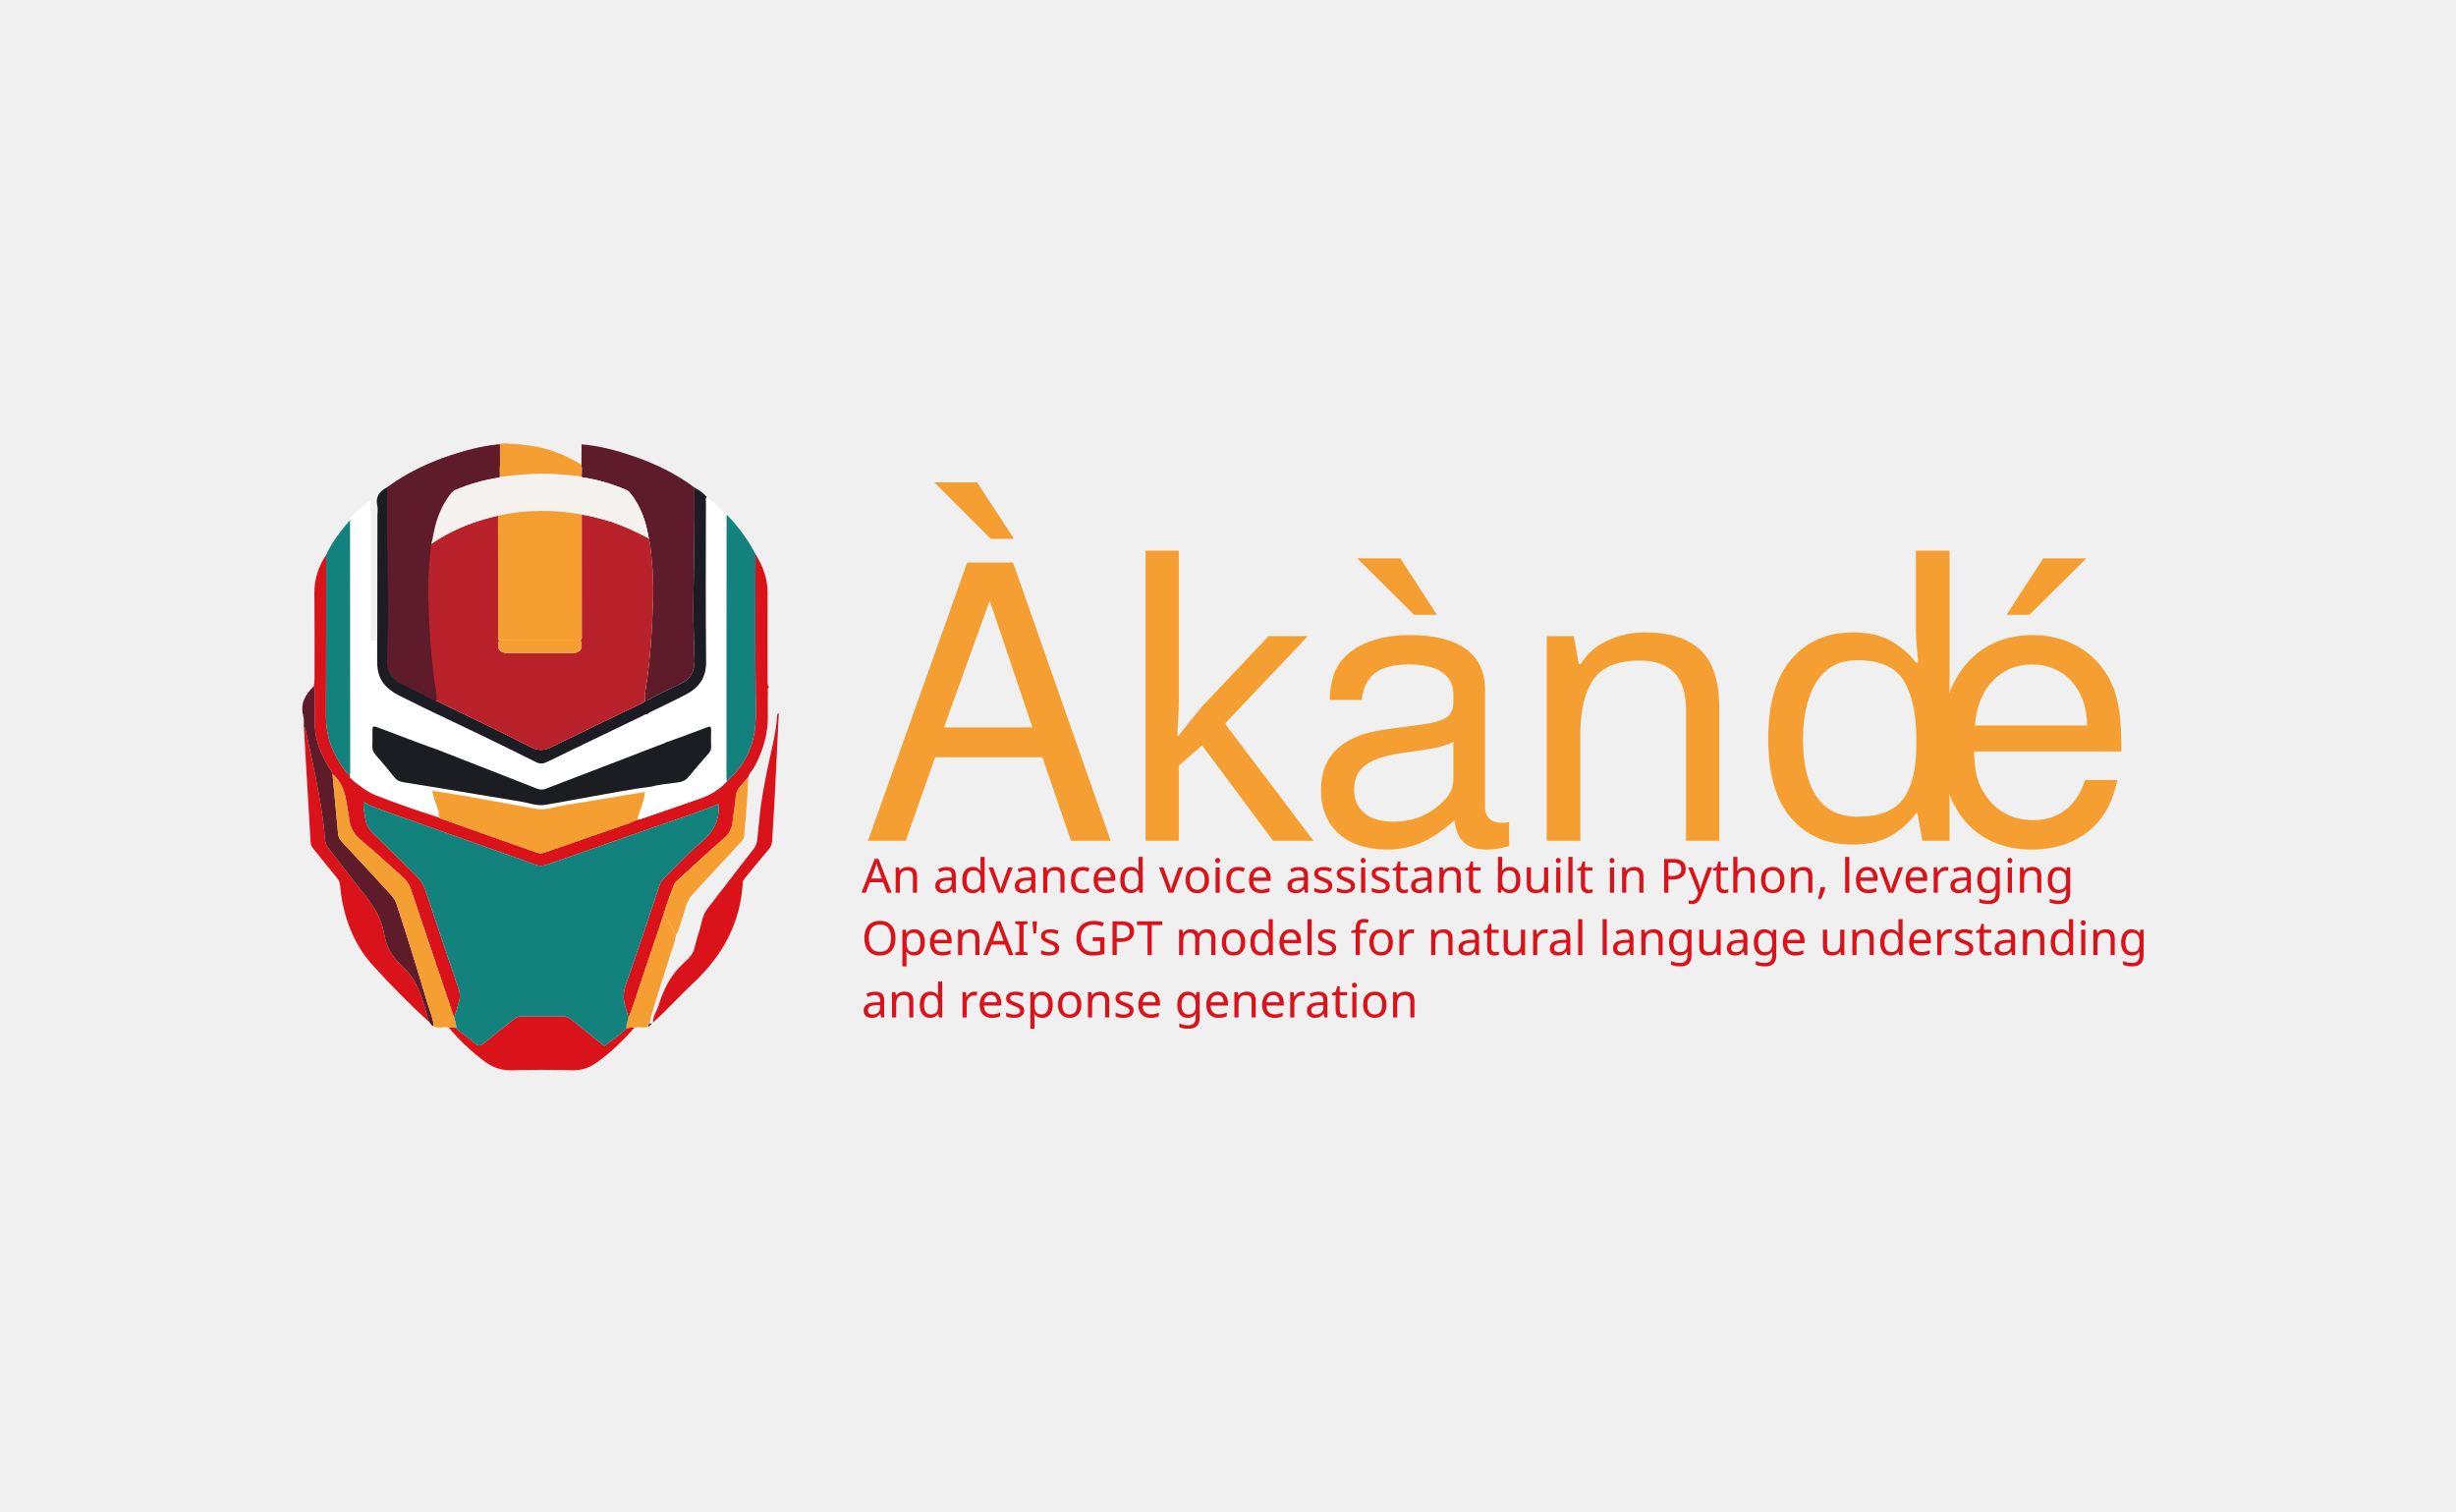
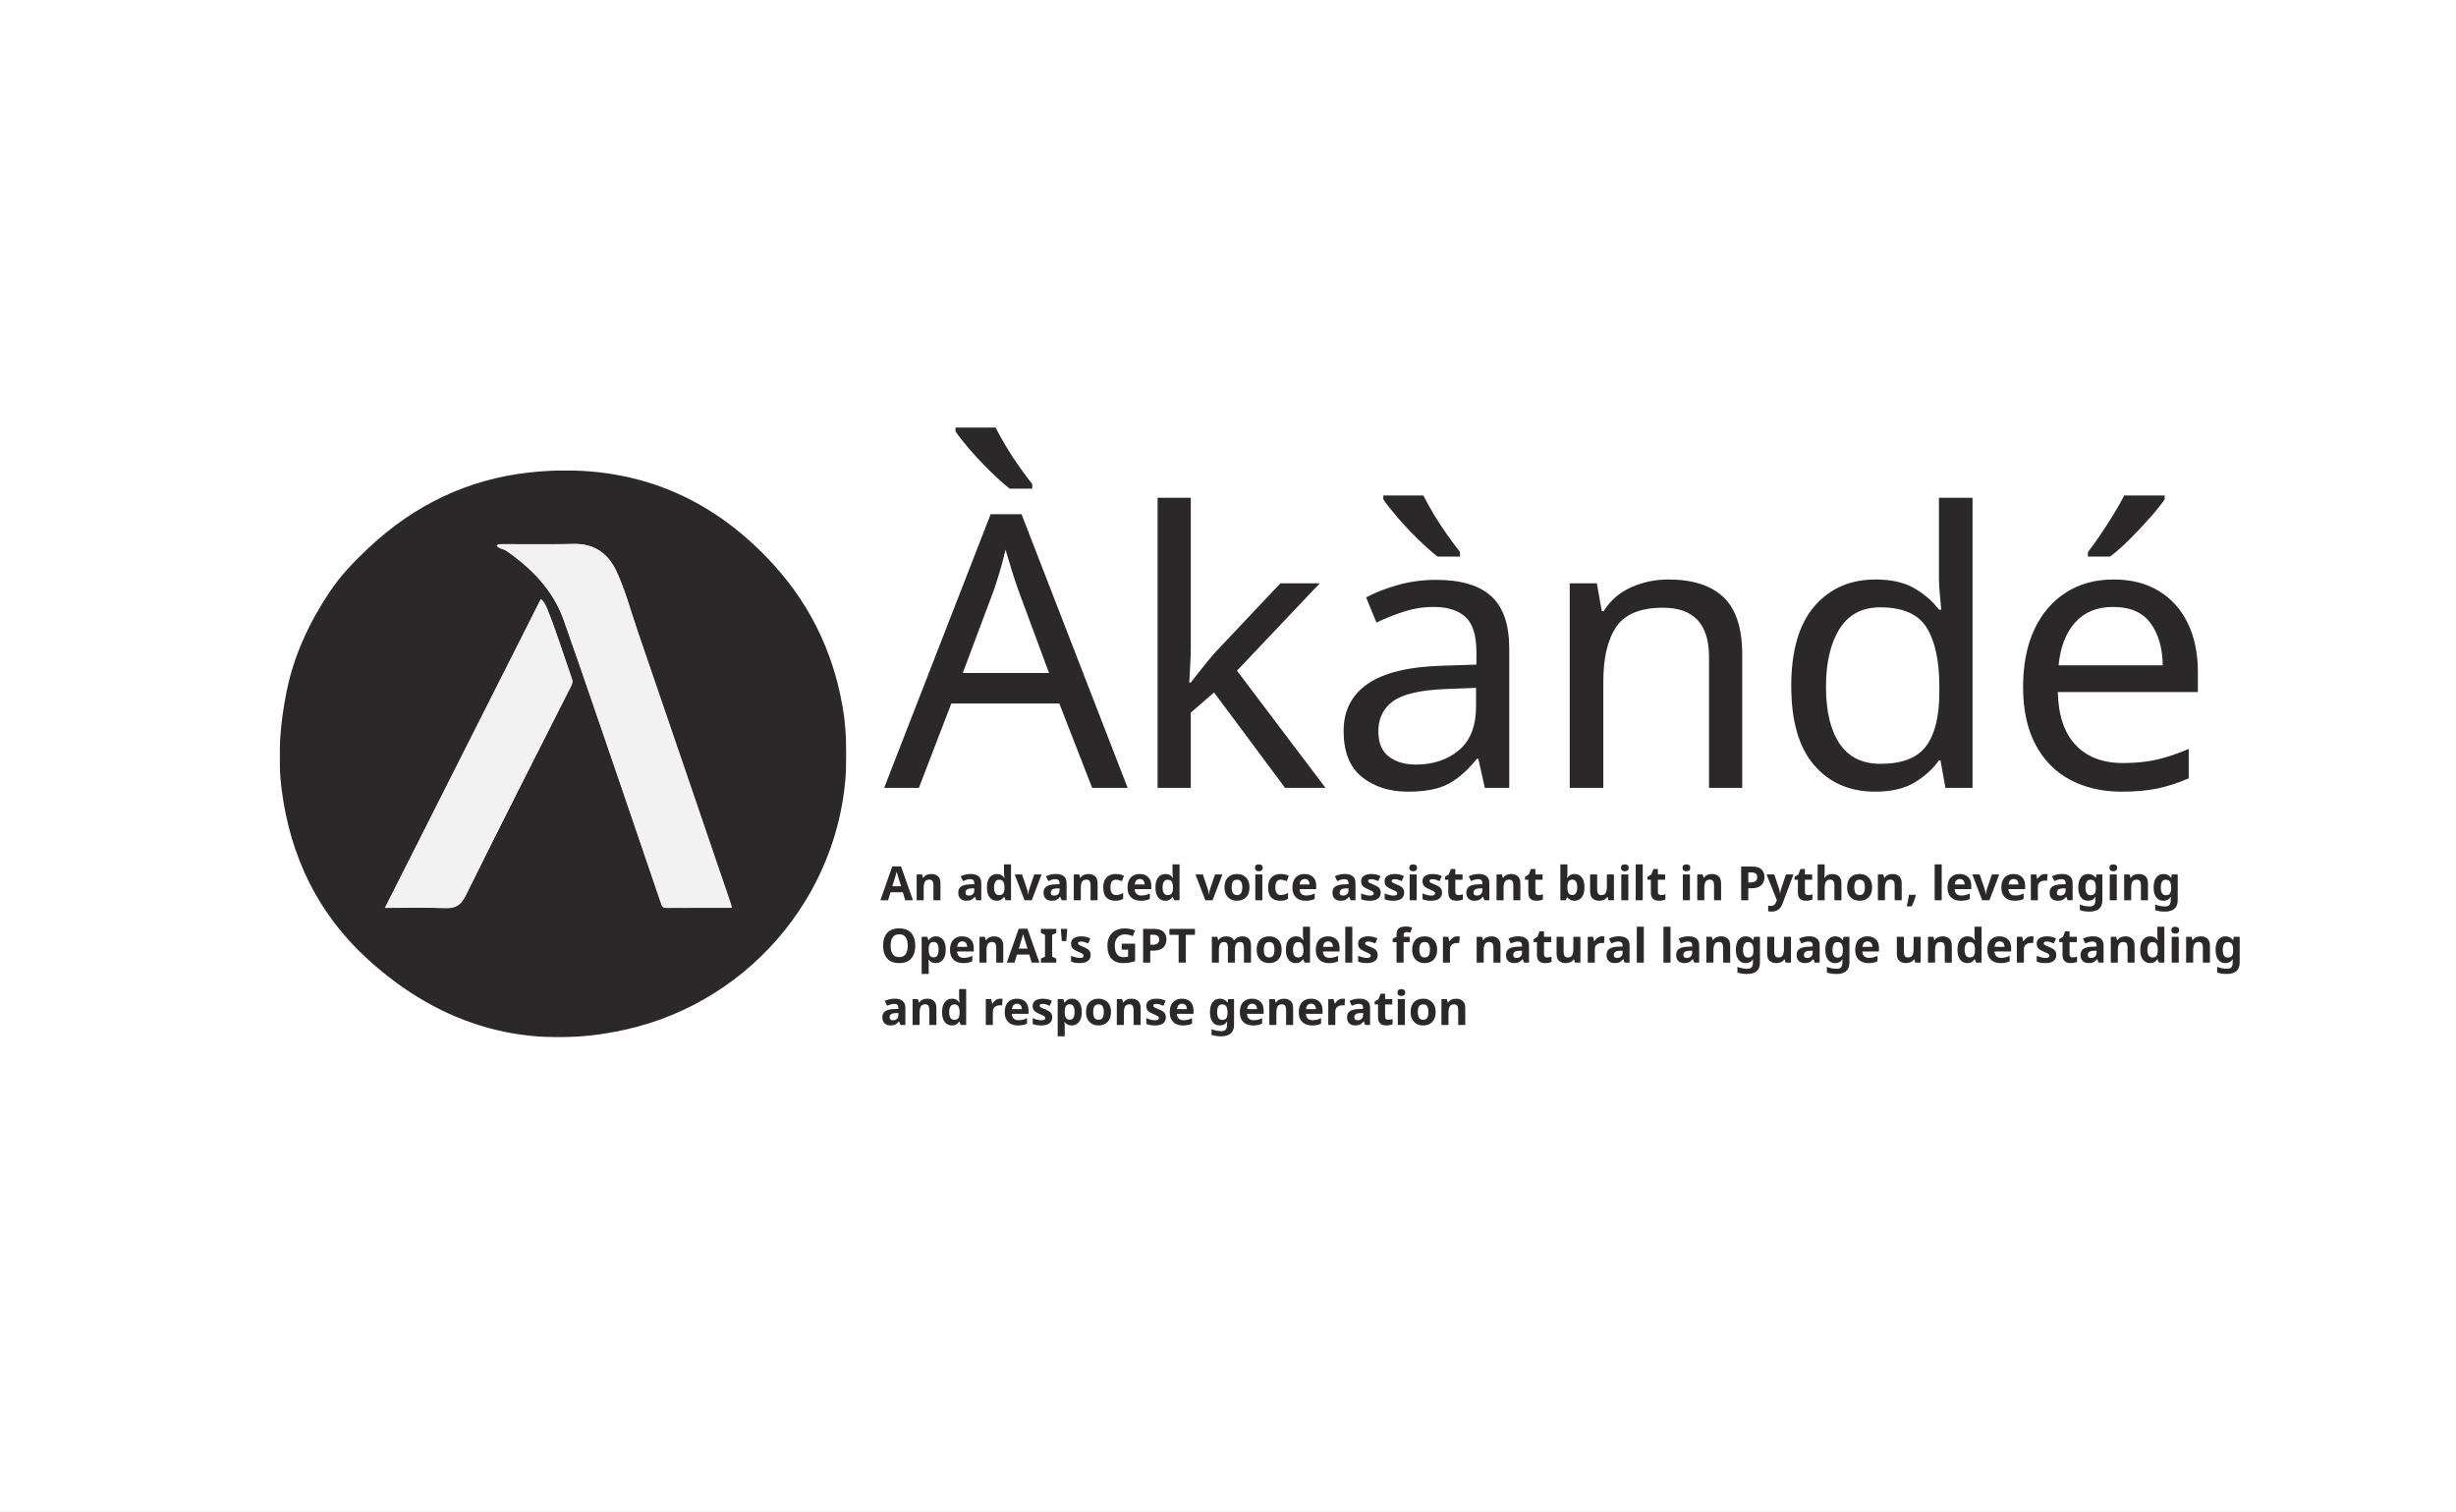
<svg xmlns="http://www.w3.org/2000/svg" height="1600" viewBox="0 0 2600 1600" width="2600">
-   <mask id="a" fill="#fff">
-     <path d="m0 0h137.89v356.133h-137.89z" fill="#fff" fill-rule="evenodd" />
+   <linearGradient id="a" x1="50%" x2="50%" y1="0%" y2="100%">
+     <stop offset="0" stop-color="#fff" />
+     <stop offset="1" stop-color="#fff" />
+   </linearGradient>
+   <mask id="b" fill="#fff">
+     <path d="m0 0h600v600h-600z" fill="#fff" fill-rule="evenodd" />
  </mask>
-   <mask id="b" fill="#fff">
-     <path d="m0 0h79.337v24.987h-79.337z" fill="#fff" fill-rule="evenodd" />
-   </mask>
-   <g fill="none" fill-rule="evenodd" transform="translate(320 467)">
-     <g transform="translate(592 31)">
-       <text fill="#da131b" font-family="Kefa-Regular, Kefa" font-size="50">
-         <tspan x="0" y="447">An advanced voice assistant built in Python, leveraging </tspan>
-         <tspan x="0" y="513">OpenAI's GPT models for natural language understanding </tspan>
-         <tspan x="0" y="579">and response generation</tspan>
+   <g fill="none" fill-rule="evenodd">
+     <path d="m0 0h2600v1600h-2600z" fill="url(#a)" />
+     <g fill="#2a2828" transform="translate(932 495)">
+       <text font-family="Kefa-Bold, Kefa" font-size="50" font-weight="bold">
+         <tspan x="0" y="458">An advanced voice assistant built in Python, leveraging </tspan>
+         <tspan x="0" y="524">OpenAI's GPT models for natural language understanding </tspan>
+         <tspan x="0" y="590">and response generation</tspan>
      </text>
-       <text fill="#f59f32" font-family="Helvetica" font-size="404" letter-spacing="-3.038">
-         <tspan x="0" y="392">À</tspan>
-         <tspan font-family="LofiCottageFree-Regular, Lofi Cottage Free" x="266.427" y="392">k</tspan>
-         <tspan x="469.43" y="392">à</tspan>
-         <tspan font-family="LofiCottageFree-Regular, Lofi Cottage Free" x="691.078" y="392">nd</tspan>
-         <tspan x="1126.574" y="392">é</tspan>
+       <text font-family="Heorot" font-size="404" letter-spacing="-3.038">
+         <tspan x="4" y="339">Àkàndé</tspan>
      </text>
    </g>
-     <path d="m50 211h399v181h-399z" fill="#fff" />
-     <g fill-rule="nonzero">
-       <path d="m12.214 259.386c.265-2.503.758-5.006.759-7.51.022-30.414.145-60.83-.137-91.241-.139-14.911 4.456-28.128 12.43-40.425-.023 56.812.082 113.626-.158 170.437-.065 15.313 3.156 29.642 10.559 42.912 5.017 8.991 10.128 18.096 19.312 23.79 5.781 8.658 14.321 14.135 23.541 17.789 21.885 8.674 44.207 16.223 66.604 23.5.274.224.516.548.832.659 34.074 12.063 68.163 24.079 102.215 36.203 3.339 1.189 6.291.713 9.467-.399 19.034-6.659 38.153-13.078 57.14-19.868 13.496-4.827 27.301-8.817 40.418-14.692.542-.021 1.129.088 1.621-.081 21.653-7.442 43.347-14.77 64.923-22.427 10.558-3.748 19.959-9.565 27.694-17.833 13.438-12.319 23.532-26.83 27.85-44.714 3.829-15.867 2.88-32.033 2.693-48.255-.567-49.211-.184-98.432-.172-147.65 7.846 12.559 12.876 25.941 12.823 41.025-.111 30.62-.024 61.242-.011 91.862.001 2.706-.312 5.477 1.405 7.883-1.778 1.597-1.119 3.724-1.134 5.647-.067 7.996-.162 15.994-.013 23.988.359 19.352-4.856 37.229-13.916 54.154-2.13 3.978-5.543 7.178-6.927 11.592-1.786 2.049-3.61 4.066-5.351 6.152-3.437 4.118-7.235 7.779-7.686 13.866-.67 9.035-2.456 17.982-3.41 27.003-.738 6.981-3.26 12.51-8.771 17.304-16.055 13.966-31.685 28.422-47.444 42.725-2.278 2.067-4.856 4.003-5.962 7.007-3.826 10.39-8.025 20.652-10.921 31.366-6.315 18.783-12.518 37.603-18.976 56.336-6.152 17.849-11.331 36.031-18.37 53.573-.59-2.655-.895-5.417-1.822-7.95-3.334-9.098-4.351-17.755-.898-27.501 12.223-34.504 23.612-69.305 35.291-104.002.88-2.617 1.794-5.24 3.769-7.2 13.196-13.101 25.557-27.123 39.847-39.018 13.158-10.953 21.161-23.667 19.224-41.448-2.742 1.186-5.682 2.555-8.692 3.744-19.822 7.829-40.179 14.145-60.278 21.19-37.447 13.127-74.914 26.193-112.343 39.371-4.507 1.587-8.585 1.68-13.192-.118-11.531-4.499-23.275-8.451-34.941-12.601-40.318-14.338-80.626-28.703-120.969-42.969-8.451-2.988-16.953-5.822-25.315-10.512-.387 6.836 1.332 12.277 2.02 17.841.726 5.867 3.257 10.486 7.56 14.645 15.082 14.575 29.797 29.529 44.848 44.135 5.198 5.044 9.048 10.491 11.371 17.548 11.449 34.776 23.325 69.411 35.088 104.083 1.397 4.12 1.448 8.272.384 12.378-1.506 5.811-3.309 11.545-4.986 17.311-.303-.445-.726-.85-.892-1.34-15.073-44.671-30.16-89.335-45.135-134.038-1.796-5.362-4.694-9.701-8.932-13.427-14.655-12.886-28.845-26.327-43.884-38.741-7.573-6.252-11.842-13.388-12.654-22.949-.23-2.711-.883-5.384-1.287-8.084-2.151-14.362-4.011-28.842-16.327-38.94-.874-3.224-3.027-5.76-4.654-8.573-7.46-12.891-13.397-26.354-13.941-41.483-.43-12.009-.178-24.044-.273-36.066-.018-2.347.274-4.76-.912-6.965" fill="#da131b" />
-       <path d="m295.654 3.358c18.386 1.47 36.078 6.153 53.439 12.046 23.61 8.016 45.983 18.593 66.062 33.609.496 40.963-.69 81.912-1.143 122.866-.224 20.21.857 40.374 1.203 60.56.203 11.822-4.818 19.619-15.182 24.713-10.756 5.287-21.869 9.863-32.193 16.022-1.555.927-3.2 1.783-5.127 1.649-.001-2.362-.337-4.782.049-7.078 3.804-22.564 6-45.336 7.204-68.128 1.264-23.944 2.692-47.992.09-71.945-.897-8.258-.859-16.682-3.241-24.761-2.756-17.24-8.198-33.394-19.135-47.323-1.357-1.729-2.906-3.237-4.983-4.112-14.92-6.29-30.29-10.997-46.367-13.224-.237-.189-.431-.416-.583-.679.152-4.199.579-8.403-.227-12.585.044-7.211.089-14.42.133-21.63" fill="#5e1b29" />
-       <path d="m362.822 371.279c12.03-1.943 24.055-3.92 36.093-5.806 4.112-.644 7.343-2.212 10.062-5.7 6.27-8.043 12.951-15.773 19.621-23.495 2.286-2.648 3.393-5.392 3.228-8.921-.23-4.915-.049-9.848-.055-14.773-.01-7.006-.216-7.205-6.554-4.827-14.328 5.376-28.618 10.856-42.945 16.233-6.808 2.554-13.667 4.968-20.506 7.447.832-14.181 3.906-28.181 3.437-42.469 1.027-.717 1.983-1.581 3.093-2.13 12.576-6.203 25.303-12.114 37.735-18.59 13.962-7.271 21.673-17.908 21.487-34.879-.613-56.01-.252-112.029-.212-168.046.002-2.111-.745-4.388.784-6.338 8.019 5.22 14.377 12.308 21.209 18.86-.041 1.093-.11 2.187-.111 3.28-.058 91.576-.114 183.153-.148 274.729-.001 1.448.255 2.896.392 4.345-7.735 8.267-17.136 14.084-27.694 17.833-21.576 7.659-43.27 14.987-64.923 22.427-.492.169-1.079.06-1.624.083-.476-2.095.5-3.878 1.142-5.77 2.617-7.704 5.81-15.254 6.488-23.494" fill="#fff" />
-       <path d="m428.091 58.986c-1.529 1.95-.783 4.227-.784 6.338-.039 56.016-.402 112.036.212 168.046.186 16.971-7.526 27.608-21.487 34.879-12.433 6.476-25.159 12.388-37.735 18.59-1.111.549-2.066 1.413-3.1 2.131-2.139-.054-3.768 1.245-5.551 2.104-33.584 16.158-67.189 32.273-100.701 48.58-4.171 2.03-7.546 2.086-11.752-.027-19.993-10.044-40.116-19.829-60.261-29.566-18.991-9.181-38.067-18.188-57.105-27.272-9.258-4.581-18.531-9.133-27.771-13.751-4.92-2.459-9.347-5.647-13.272-9.506-7.248-7.126-9.484-15.982-9.454-25.884.158-51.44.154-102.88.209-154.321.003-3.649.685-7.443-.083-10.917-2.342-10.58 3.294-16.156 11.722-20.305 1.175 2.033.647 4.268.668 6.406.125 12.53.163 25.062.231 37.592-.031 48.837-.087 97.676-.066 146.514.003 7.504 4.111 12.777 10.409 16.15 9.126 4.886 18.482 9.343 27.74 13.982.917.579 1.789 1.252 2.758 1.725 36.319 17.707 72.837 35.022 108.83 53.37 8.263 4.213 14.403 3.76 22.15-.064 32.326-15.958 64.883-31.45 97.355-47.113.38-.341.76-.68 1.14-1.021.093-.279.199-.553.318-.823 1.927.134 3.572-.722 5.127-1.649 10.324-6.158 21.436-10.736 32.193-16.022 10.363-5.093 15.384-12.89 15.182-24.712-.346-20.187-1.428-40.351-1.203-60.56.453-40.954 1.639-81.903 1.143-122.867 4.813 2.675 9.32 5.747 12.937 9.974" fill="#1c1c23" />
-       <path d="m362.822 371.279c-.678 8.24-3.871 15.79-6.488 23.494-.642 1.892-1.618 3.675-1.142 5.77-13.113 5.873-26.918 9.863-40.414 14.69-18.987 6.79-38.106 13.209-57.14 19.868-3.176 1.111-6.128 1.588-9.467.399-34.051-12.124-68.14-24.14-102.215-36.202-.316-.113-.558-.436-.833-.66-1.306-8.2-4.691-15.806-6.805-23.775-.41-1.545-.742-3.111-1.109-4.666 20.44 2.443 40.599 6.582 60.866 10.056 17.047 2.923 33.999 6.429 51.076 9.149 8.793 1.401 17.243-2.162 25.828-3.551 29.299-4.744 58.564-9.697 87.842-14.57" fill="#f59f32" />
-       <path d="m449.433 360.2c-.137-1.449-.393-2.897-.392-4.345.034-91.576.09-183.153.148-274.729.001-1.093.07-2.187.111-3.28 12.304 12.354 22.424 26.302 30.505 41.737-.013 49.215-.396 98.437.171 147.647.187 16.222 1.137 32.389-2.693 48.255-4.318 17.884-14.412 32.396-27.85 44.714m-394.454-2.851c-9.184-5.694-14.296-14.799-19.312-23.791-7.405-13.27-10.624-27.599-10.559-42.911.24-56.812.134-113.626.158-170.438 7.04-15.234 17.58-27.958 28.834-40.62 1.748 2.165 1.114 4.389 1.116 6.404.093 83.933.174 167.865.157 251.797-.001 6.514 1.242 13.074-.393 19.559" fill="#13827d" />
-       <path d="m351.608 620.765c-11.768 13.699-24.706 26.123-39.417 36.678-7.911 5.677-16.271 8.755-26.325 8.506-21.295-.526-42.625-.638-63.911.026-11.256.352-20.539-3.064-29.27-9.578-13.929-10.394-26.396-22.294-37.581-35.568 2.629.022 5.258.045 7.89.064.438 1.756 1.917 2.522 3.22 3.523 5.481 4.208 11.161 8.207 16.263 12.839 3.621 3.288 6.181 2.864 9.691-.007 10.554-8.629 21.389-16.912 31.984-25.491 2.589-2.096 5.252-2.914 8.503-2.896 14.019.077 28.038.092 42.056-.055 4.063-.043 7.366 1.184 10.489 3.729 10.562 8.606 21.24 17.068 31.871 25.59 1.366 1.095 2.417 2.764 4.586.983 7.154-5.874 15.023-10.858 21.662-17.379 2.681-1.033 5.45-1.303 8.289-.964m152.864-332.874c-1.47 30.419-2.881 60.841-4.434 91.257-.745 14.569-1.858 29.121-2.577 43.692-.18 3.637-1.18 6.388-3.638 9.237-8.803 10.205-17.21 20.751-25.78 31.156-.95 1.154-1.595 2.366-1.682 3.913-2.422 42.897-21.44 77.535-52.425 106.459-14.511 13.547-27.704 28.466-42.495 41.748-.519-6.584 3.805-11.649 5.591-17.516 5.034-16.538 12.348-31.753 25.227-44.003 4.724-4.493 10.354-8.755 12.399-15.52 1.788-5.916 3.007-12.019 5.022-17.85 2.95-8.543 3.409-18.025 9.175-25.518 13.968-18.15 28.107-36.171 41.969-54.402 4.356-5.73 10.221-10.933 10.817-18.619.577-7.434 1.751-14.789 2.334-22.195 1.3-16.516 4.473-32.698 7.658-48.907 3.95-20.106 9.762-39.874 11.124-60.456.081-1.223.489-2.101 1.714-2.475m-370.758 326.375c-21.084-19.062-40.942-39.367-59.974-60.442-11.175-12.374-19.189-26.878-24.906-42.576-4.882-13.403-7.59-27.293-8.876-41.46-.243-2.674-1.08-4.786-2.768-6.852-8.527-10.43-16.92-20.971-25.406-31.435-1.633-2.013-2.79-3.991-2.949-6.777-2.328-40.915-4.78-81.822-7.202-122.728 1.728 1.392 1.858 3.456 2.274 5.396 1.948 9.066 3.903 18.129 5.835 27.198 5.568 26.144 10.858 52.323 13.668 78.962.609 5.769-.061 11.926 4.145 17.196 12.04 15.088 23.49 30.648 35.595 45.681 10.835 13.456 20.492 27.387 23.43 44.877 2.242 13.344 8.076 24.335 18.435 33.521 17.669 15.669 23.081 37.705 28.699 59.438" fill="#da131b" />
-       <path d="m133.713 614.266c-5.618-21.733-11.029-43.769-28.699-59.438-10.359-9.186-16.193-20.177-18.435-33.521-2.938-17.49-12.595-31.421-23.43-44.877-12.106-15.034-23.555-30.593-35.595-45.681-4.206-5.27-3.536-11.428-4.145-17.196-2.81-26.639-8.1-52.818-13.668-78.962-1.933-9.069-3.887-18.133-5.835-27.198-.416-1.94-.546-4.005-2.274-5.396-.14-3.63.391-7.439-.537-10.851-3.611-13.279 2.123-23.031 11.118-31.759 1.187 2.205.895 4.619.913 6.965.094 12.022-.159 24.057.273 36.066.543 15.129 6.48 28.592 13.94 41.483 1.627 2.813 3.78 5.349 4.654 8.573 1.99 21.182 3.995 42.363 5.955 63.549.322 3.471 2.082 6.024 4.4 8.507 15.542 16.657 31.068 33.329 46.415 50.164 4.253 4.665 8.966 9.054 11.055 15.409 11.255 34.241 21.918 68.665 32.151 103.222 2.576 8.698 6.461 17.045 7.333 26.223-2.079-.751-3.371-2.353-4.484-4.148-.134-.648-.369-1.205-1.153-1.255z" fill="#5e1b29" />
-       <path d="m139.303 619.548c-.874-9.177-4.758-17.525-7.333-26.223-10.233-34.556-20.898-68.981-32.151-103.222-2.089-6.356-6.802-10.744-11.055-15.409-15.348-16.834-30.873-33.507-46.415-50.164-2.318-2.484-4.079-5.036-4.4-8.507-1.961-21.184-3.966-42.367-5.955-63.549 12.317 10.099 14.177 24.578 16.327 38.941.404 2.698 1.057 5.372 1.287 8.082.814 9.562 5.082 16.697 12.655 22.949 15.039 12.415 29.229 25.855 43.883 38.741 4.238 3.726 7.136 8.065 8.932 13.428 14.975 44.702 30.063 89.368 45.136 134.037.165.492.589.896.891 1.34.28 3.694 2.317 7.086 1.887 10.904-2.629-.023-5.259-.045-7.889-.067-5.169-1.623-10.709 1.317-15.8-1.282" fill="#f59f32" />
-       <path d="m504.472 287.891c-1.224.373-1.633 1.252-1.714 2.475-1.362 20.581-7.175 40.35-11.124 60.456-3.184 16.21-6.358 32.391-7.658 48.907-.583 7.406-1.756 14.761-2.334 22.195-.596 7.686-6.461 12.889-10.817 18.619-13.862 18.231-28.001 36.252-41.969 54.402-5.766 7.492-6.225 16.974-9.175 25.518-2.015 5.831-3.234 11.934-5.022 17.85-2.046 6.765-7.675 11.027-12.399 15.52-12.88 12.25-20.193 27.464-25.227 44.003-1.786 5.867-6.11 10.932-5.591 17.516 0 0 .055-.106.055-.105-.411.413-.822.826-1.233 1.238 0 0 .122-.092.122-.092-.749.007-1.497.013-2.246.02-.207-.201-.429-.383-.668-.546 5.843-22.926 13.84-45.192 20.725-67.799 2.538-8.335 5.98-16.411 7.414-25.074 3.674-6.55 5.135-13.894 7.528-20.905 2.563-7.512 3.845-15.595 9.569-21.739 4.216-4.524 8.318-9.152 12.51-13.698 13.438-14.572 26.882-29.139 40.365-43.67 1.306-1.408 2.017-2.879 2.185-4.815 1.793-20.786 3.802-41.556 4.263-62.434 1.384-4.414 4.797-7.614 6.927-11.592 9.059-16.925 14.275-34.801 13.916-54.154-.149-7.993-.054-15.992.013-23.988.015-1.923-.644-4.051 1.134-5.647 3.319 4.243 7.007 8.257 9.854 12.798 2.862 4.566.735 9.796.597 14.741" fill="#5e1b29" mask="url(#a)" />
-       <path d="m92.078 92.103c-.067-12.532-.105-25.063-.23-37.594-.021-2.138.507-4.372-.669-6.406 26.776-19.118 56.487-31.664 88.336-39.388 9.149-2.22 18.358-4.182 27.726-5.267 1.293 11.558-.633 23.128.127 34.689-1.218.362-2.411.842-3.651 1.067-19.886 3.611-39.015 9.624-57.475 17.844-19.896 8.859-37.798 20.762-54.165 35.055" fill="#b9222a" />
-       <path d="m395.61 522.992c-1.434 8.663-4.876 16.739-7.414 25.074-6.884 22.607-14.881 44.873-20.721 67.799-.599 1.237-1.225 2.469-.666 3.904-4.97 1.799-10.181-.047-15.2.995-2.841-.338-5.61-.069-8.294.963-.854-3.805 1.061-7.135 1.823-10.661 7.039-17.543 12.218-35.725 18.37-53.573 6.457-18.734 12.661-37.554 18.974-56.333 5.971 6.321 8.956 14.434 13.128 21.833m-188.239-484.856c-.763-11.56 1.164-23.13-.13-34.687 3.039-.258 5.95-1.608 9.079-1.029 10.682.722 21.36 1.359 31.91 3.493 16.97 3.433 32.667 9.891 47.291 19.074.807 4.182.379 8.387.227 12.584-19.292-2.747-38.696-3.377-58.117-2.44-10.112.488-20.175 1.971-30.26 3.005" fill="#f59f32" />
-       <path d="m295.521 24.988c-14.624-9.183-30.321-15.643-47.292-19.075-10.55-2.134-21.227-2.77-31.91-3.493 24.847-3.445 49.696-2.982 74.542-.053 1.615.191 3.199.655 4.795.991-.046 7.211-.091 14.42-.135 21.63" fill="#f59f32" mask="url(#b)" />
-       <path d="m366.809 619.77c-.56-1.436.067-2.666.666-3.904.235.163.458.345.665.545.004.716.011 1.433.016 2.151-.449.403-.898.805-1.347 1.208" fill="#5e1b29" />
-       <path d="m368.156 618.562c-.005-.717-.012-1.434-.018-2.151.75-.005 1.498-.012 2.247-.019-.744.723-1.486 1.447-2.229 2.169m-234.49-4.416c.784.05 1.019.607 1.153 1.255-.384-.418-.769-.837-1.153-1.255" fill="#1c1c23" />
-       <path d="m370.264 616.484c.411-.413.821-.825 1.233-1.238-.411.412-.822.826-1.233 1.238" fill="#1c1c23" />
-       <path d="m345.139 611.065c-.762 3.527-2.678 6.856-1.823 10.661-6.636 6.522-14.504 11.508-21.659 17.381-2.169 1.781-3.22.112-4.586-.983-10.631-8.523-21.308-16.985-31.871-25.59-3.123-2.545-6.427-3.771-10.489-3.729-14.017.147-28.037.131-42.056.055-3.251-.018-5.914.8-8.503 2.896-10.594 8.578-21.43 16.862-31.984 25.491-3.51 2.869-6.07 3.294-9.691.007-5.103-4.632-10.782-8.632-16.262-12.839-1.303-1.001-2.784-1.766-3.222-3.523.428-3.815-1.608-7.206-1.888-10.901 1.676-5.765 3.479-11.5 4.985-17.311 1.064-4.105 1.014-8.258-.384-12.378-11.763-34.672-23.638-69.307-35.087-104.082-2.323-7.056-6.173-12.504-11.371-17.549-15.051-14.607-29.767-29.559-44.848-44.134-4.305-4.159-6.835-8.778-7.561-14.645-.689-5.564-2.407-11.006-2.02-17.842 8.363 4.69 16.865 7.525 25.316 10.513 40.343 14.266 80.651 28.631 120.968 42.969 11.668 4.149 23.412 8.101 34.942 12.601 4.606 1.798 8.684 1.704 13.191.117 37.429-13.178 74.897-26.244 112.343-39.37 20.099-7.045 40.456-13.36 60.279-21.191 3.01-1.189 5.95-2.558 8.691-3.744 1.937 17.781-6.065 30.496-19.223 41.448-14.29 11.895-26.652 25.918-39.848 39.019-1.974 1.96-2.888 4.583-3.769 7.2-11.677 34.697-23.067 69.497-35.29 104.002-3.453 9.745-2.438 18.403.897 27.501.929 2.533 1.233 5.293 1.823 7.95" fill="#13827d" />
-       <path d="m395.61 522.992c-4.172-7.399-7.157-15.512-13.128-21.833 2.897-10.718 7.097-20.981 10.923-31.37 1.106-3.004 3.685-4.94 5.962-7.006 15.76-14.304 31.389-28.759 47.444-42.726 5.511-4.794 8.033-10.322 8.771-17.304.954-9.022 2.74-17.968 3.41-27.002.451-6.087 4.249-9.749 7.686-13.867 1.741-2.086 3.565-4.103 5.351-6.151-.461 20.877-2.471 41.647-4.263 62.434-.168 1.935-.878 3.406-2.185 4.814-13.483 14.531-26.927 29.098-40.365 43.671-4.192 4.544-8.294 9.173-12.51 13.697-5.725 6.143-7.006 14.227-9.571 21.739-2.393 7.011-3.853 14.355-7.527 20.905" fill="#f59f32" />
-       <path d="m362.714 274.823c-.118.269-.224.544-.316.825-.38.341-.761.68-1.141 1.019-32.472 15.662-65.028 31.155-97.355 47.112-7.747 3.825-13.887 4.276-22.15.065-35.993-18.348-72.511-35.663-108.83-53.371-.969-.472-1.842-1.144-2.756-1.725.537-10.394.088-20.754-.769-31.117-2.68-32.4-10.223-63.569-24.744-92.706-2.493-5.003-1.128-6.897 1.726-9.989 27.464-29.778 61.712-47.298 100.85-56.039.02 41.74.03 83.48.088 125.22.003 2.305-.672 4.777 1.024 6.855-2.95 7.791.441 13.31 8.485 13.342 23.153.093 46.307.1 69.46-.003 8.23-.037 11.393-5.277 8.355-13.31 1.576-1.414 1.257-3.307 1.256-5.097-.014-42.73-.038-85.461-.061-128.191h-.007c7.734 1.117 15.267 3.098 22.8 5.138 16.946 4.588 32.707 11.976 48.187 20.063 2.384 8.078 2.346 16.502 3.242 24.76 2.602 23.953 1.174 48.001-.09 71.945-1.205 22.792-3.4 45.564-7.203 68.128-.388 2.296-.051 4.715-.05 7.078" fill="#b9222a" />
-       <path d="m207.228 78.895c-39.139 8.742-73.386 26.261-100.851 56.039-2.853 3.092-4.218 4.986-1.725 9.989 14.521 29.138 22.065 60.307 24.743 92.706.857 10.363 1.306 20.723.77 31.117-9.261-4.639-18.617-9.096-27.744-13.982-6.298-3.372-10.405-8.644-10.408-16.148-.021-48.838.035-97.678.066-146.515 16.365-14.292 34.268-26.194 54.164-35.053 18.46-8.219 37.589-14.232 57.475-17.844 1.24-.226 2.433-.704 3.651-1.068 10.087-1.034 20.151-2.516 30.262-3.005 19.42-.938 38.825-.309 58.117 2.439.152.265.347.492.579.678-.443 13.149.583 26.319-.499 39.464 0 0 .007-.002.007-.002-29.614-5.501-59.151-5.313-88.606 1.185" fill="#f5f1ef" />
-       <path d="m295.828 77.712c1.082-13.144.055-26.315.499-39.464 16.082 2.231 31.451 6.937 46.37 13.227 2.077.875 3.628 2.384 4.985 4.112 10.936 13.93 16.378 30.084 19.133 47.323-15.48-8.086-31.242-15.474-48.188-20.062-7.532-2.039-15.065-4.021-22.8-5.136" fill="#f5f1ef" />
-       <path d="m361.256 276.666c.381-.339.761-.679 1.141-1.019-.381.339-.761.679-1.141 1.019" fill="#5e1b29" />
-       <path d="m207.228 78.895c29.454-6.498 58.992-6.686 88.606-1.185.023 42.73.048 85.461.062 128.191.001 1.79.32 3.684-1.258 5.097-28.766-.01-57.533-.02-86.298-.028-1.696-2.078-1.021-4.55-1.024-6.855-.058-41.74-.068-83.48-.088-125.22" fill="#f59f32" />
-       <path d="m208.34 210.97c28.765.01 57.532.02 86.298.028 3.04 8.033-.123 13.274-8.354 13.31-23.152.103-46.306.096-69.459.003-8.045-.032-11.435-5.551-8.485-13.342" fill="#f59f32" />
-       <path d="m209.184 3.358c-18.386 1.47-36.077 6.153-53.439 12.046-23.611 8.016-45.983 18.593-66.062 33.609-.496 40.963.69 81.912 1.143 122.866.224 20.21-.857 40.374-1.203 60.56-.203 11.822 4.818 19.619 15.182 24.713 10.756 5.287 21.869 9.863 32.193 16.022 1.555.927 3.2 1.783 5.127 1.649.001-2.362.337-4.782-.049-7.078-3.804-22.564-6-45.336-7.204-68.128-1.264-23.944-2.692-47.992-.09-71.945.897-8.258.859-16.682 3.241-24.761 2.756-17.24 8.198-33.394 19.135-47.323 1.357-1.729 2.906-3.237 4.983-4.112 14.92-6.29 30.29-10.997 46.367-13.224.237-.189.431-.416.583-.679-.152-4.199-.579-8.403.227-12.585-.044-7.211-.089-14.42-.132-21.63" fill="#5e1b29" />
-       <path d="m136.949 366.718c-12.03-1.888-24.055-3.81-36.093-5.643-4.112-.625-7.343-2.15-10.062-5.538-6.27-7.816-12.951-15.328-19.621-22.832-2.286-2.573-3.394-5.24-3.228-8.669.23-4.777.049-9.571.055-14.357.01-6.808.216-7.001 6.554-4.69 14.328 5.223 28.618 10.55 42.946 15.774 6.807 2.482 13.666 4.829 20.504 7.238-.832-13.781-3.906-27.386-3.437-41.271-1.027-.696-1.983-1.536-3.093-2.07-12.576-6.028-25.303-11.772-37.735-18.065-13.962-7.067-21.673-17.403-21.487-33.896.613-54.429.252-108.868.212-163.303-.002-2.051.745-4.264-.784-6.16-8.019 5.072-14.377 11.961-21.209 18.328.041 1.062.11 2.124.111 3.188.058 88.992.114 177.983.148 266.975.001 1.407-.255 2.815-.392 4.222 7.735 8.034 17.136 13.688 27.694 17.33 21.576 7.442 43.27 14.563 64.923 21.794.492.164 1.079.059 1.624.08.476-2.035-.5-3.767-1.142-5.605-2.617-7.487-5.81-14.823-6.488-22.831" fill="#fff" />
-       <path d="m368.834 365.804c9.348-2.392 18.942-3.3 28.472-4.518 5.085-.649 9.009-2.397 12.34-6.636 6.508-8.282 13.6-16.109 20.535-24.051 1.752-2.006 2.711-4.035 2.62-6.808-.196-5.995-.2-12.006.001-18.001.126-3.736-.873-4.231-4.352-2.887-13.175 5.09-26.471 9.866-39.731 14.736-1.0.367-2.071.543-3.11.807-.265.245-.487.599-.8.719-42.29 16.241-84.597 32.441-126.866 48.737-3.298 1.271-6.253 1.21-9.482-.084-11.314-4.536-22.682-8.935-34.036-13.373-23.382-9.139-46.768-18.269-70.151-27.402-6.836-2.478-13.696-4.893-20.502-7.446-14.328-5.377-28.618-10.857-42.946-16.233-6.338-2.377-6.544-2.179-6.553 4.827-.007 4.925.174 9.859-.055 14.773-.165 3.53.941 6.273 3.228 8.921 6.67 7.722 13.351 15.452 19.621 23.495 2.718 3.488 5.95 5.056 10.061 5.7 12.039 1.886 24.063 3.864 36.093 5.806 29.279 4.874 58.544 9.828 87.843 14.57 8.585 1.39 17.034 4.953 25.827 3.551 17.078-2.72 34.028-6.226 51.076-9.148 20.268-3.475 40.427-7.614 60.865-10.056" fill="#1c1c23" />
+     <g fill-rule="nonzero" transform="translate(296 498)">
+       <path d="m111.383 463.116c21.611 0 42.455-.688 63.221.274 11.329.525 16.986-2.746 22.197-13.281 36.221-73.235 73.381-146.015 110.258-218.932 1.664-3.29 3.723-6.322 2.291-10.391-8.748-24.868-16.503-50.078-26.402-74.547-1.344-3.323-2.861-6.562-6.492-9.934-55.117 109.119-109.825 217.432-165.073 326.811m118.338-383.817c2.435 3.611 6.971 3.385 10.15 5.593 27.29 18.967 49.757 42.056 60.937 73.786 19.536 55.437 38.446 111.092 57.53 166.684 15.14 44.106 30.174 88.247 45.155 132.407.946 2.788 1.496 5.303 5.213 5.296 23.094-.035 46.189-.017 69.644-.017-.65-2.283-1.024-3.861-1.544-5.392-32.677-95.876-65.279-191.778-98.121-287.599-7.259-21.181-12.915-42.981-22.344-63.343-8.653-18.69-23.094-29.482-45.138-28.98-24.621.56-49.264.177-73.898.232-2.57.004-5.229-.308-7.585 1.332m370.283 221.733c.684 137.921-96.804 260.59-234.269 290.991-103.162 22.815-194.452-3.729-272.06-74.252-53.234-48.374-82.504-109.406-91.521-180.135-4.489-35.22-1.624-69.98 5.468-104.686 7.749-37.916 23.957-72.07 45.185-104.09 11.814-17.823 26.704-33.169 42.35-47.756 47.571-44.358 103.799-71.7 168.635-78.893 103.284-11.456 190.563 21.638 259.893 98.349 41.279 45.673 65.591 99.665 73.993 160.501.192 1.391.245 2.801.412 4.196 1.435 11.884 1.802 23.821 1.914 35.774" fill="#2a2828" mask="url(#b)" />
+       <g fill="#f2f2f2">
+         <path d="m230 79.58c2.358-1.64 5.023-1.327 7.596-1.332 24.671-.053 49.35.329 74.007-.23 22.077-.502 36.539 10.281 45.205 28.954 9.442 20.344 15.107 42.124 22.378 63.286 32.891 95.735 65.541 191.549 98.265 287.34.523 1.528.897 3.106 1.548 5.387-23.491 0-46.62-.018-69.749.017-3.721.007-4.272-2.506-5.22-5.292-15.003-44.12-30.061-88.221-45.224-132.287-19.112-55.543-38.049-111.147-57.614-166.534-11.198-31.701-33.697-54.77-61.028-73.72-3.184-2.208-7.727-1.98-10.166-5.588" />
+         <path d="m112 462.673c55.123-109.332 109.708-217.6 164.701-326.673 3.622 3.37 5.136 6.609 6.477 9.93 9.876 24.459 17.613 49.658 26.342 74.516 1.429 4.068-.626 7.098-2.286 10.387-36.793 72.886-73.87 145.635-110.009 218.839-5.199 10.53-10.843 13.8-22.147 13.275-20.719-.962-41.516-.274-63.078-.274" />
+       </g>
    </g>
  </g>
</svg>
